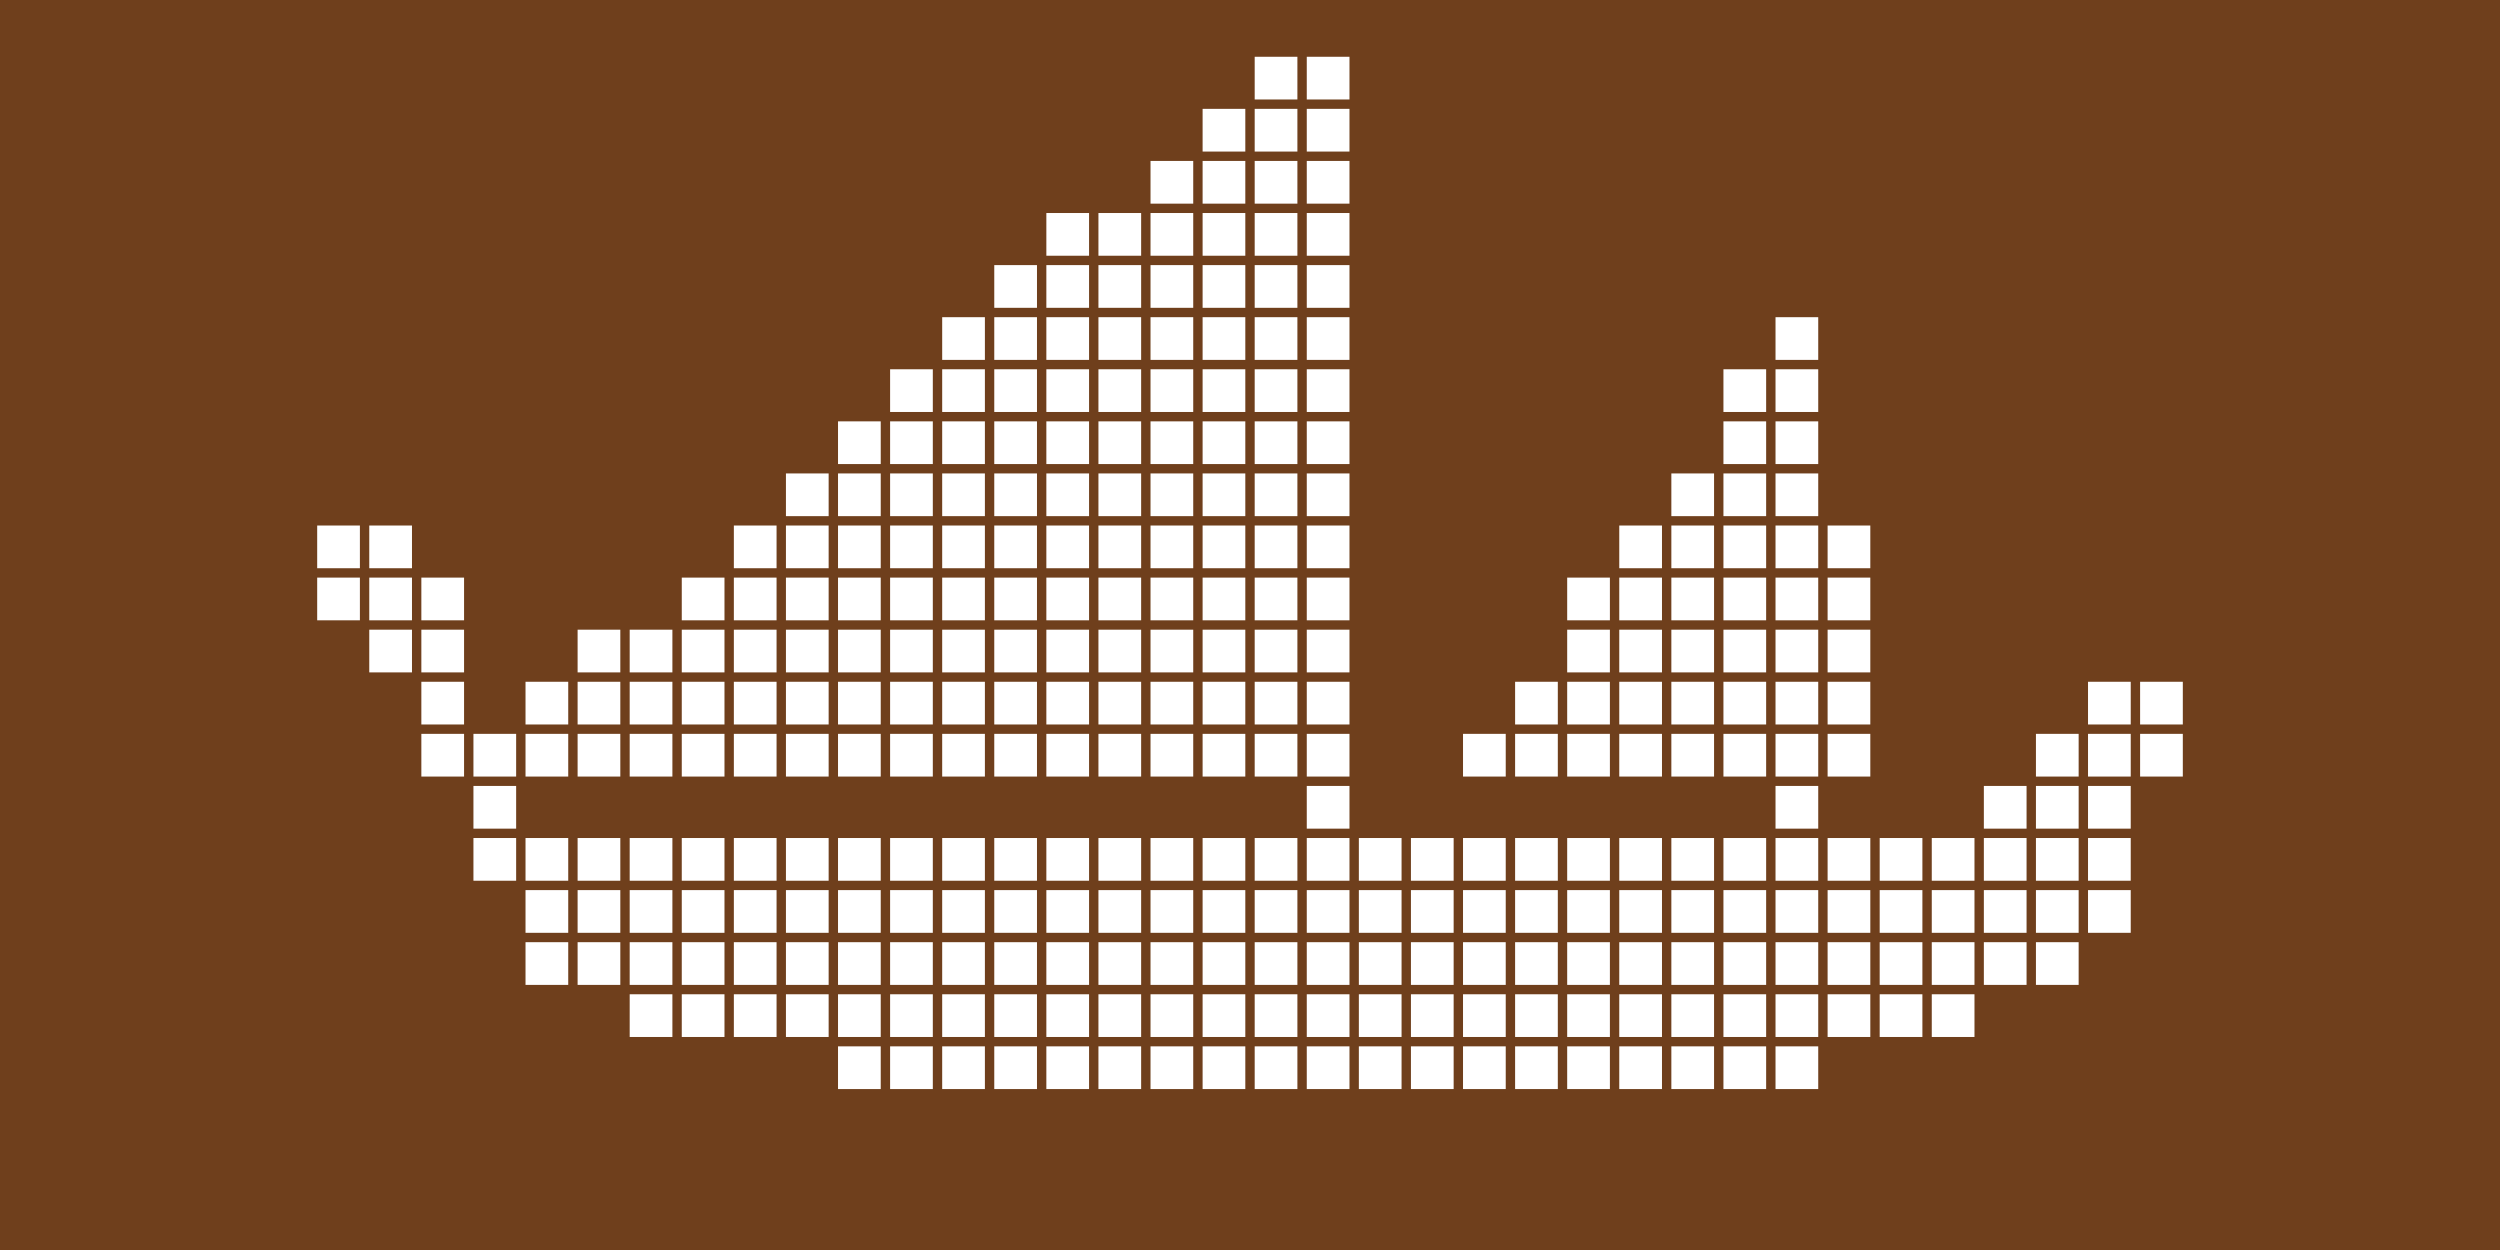
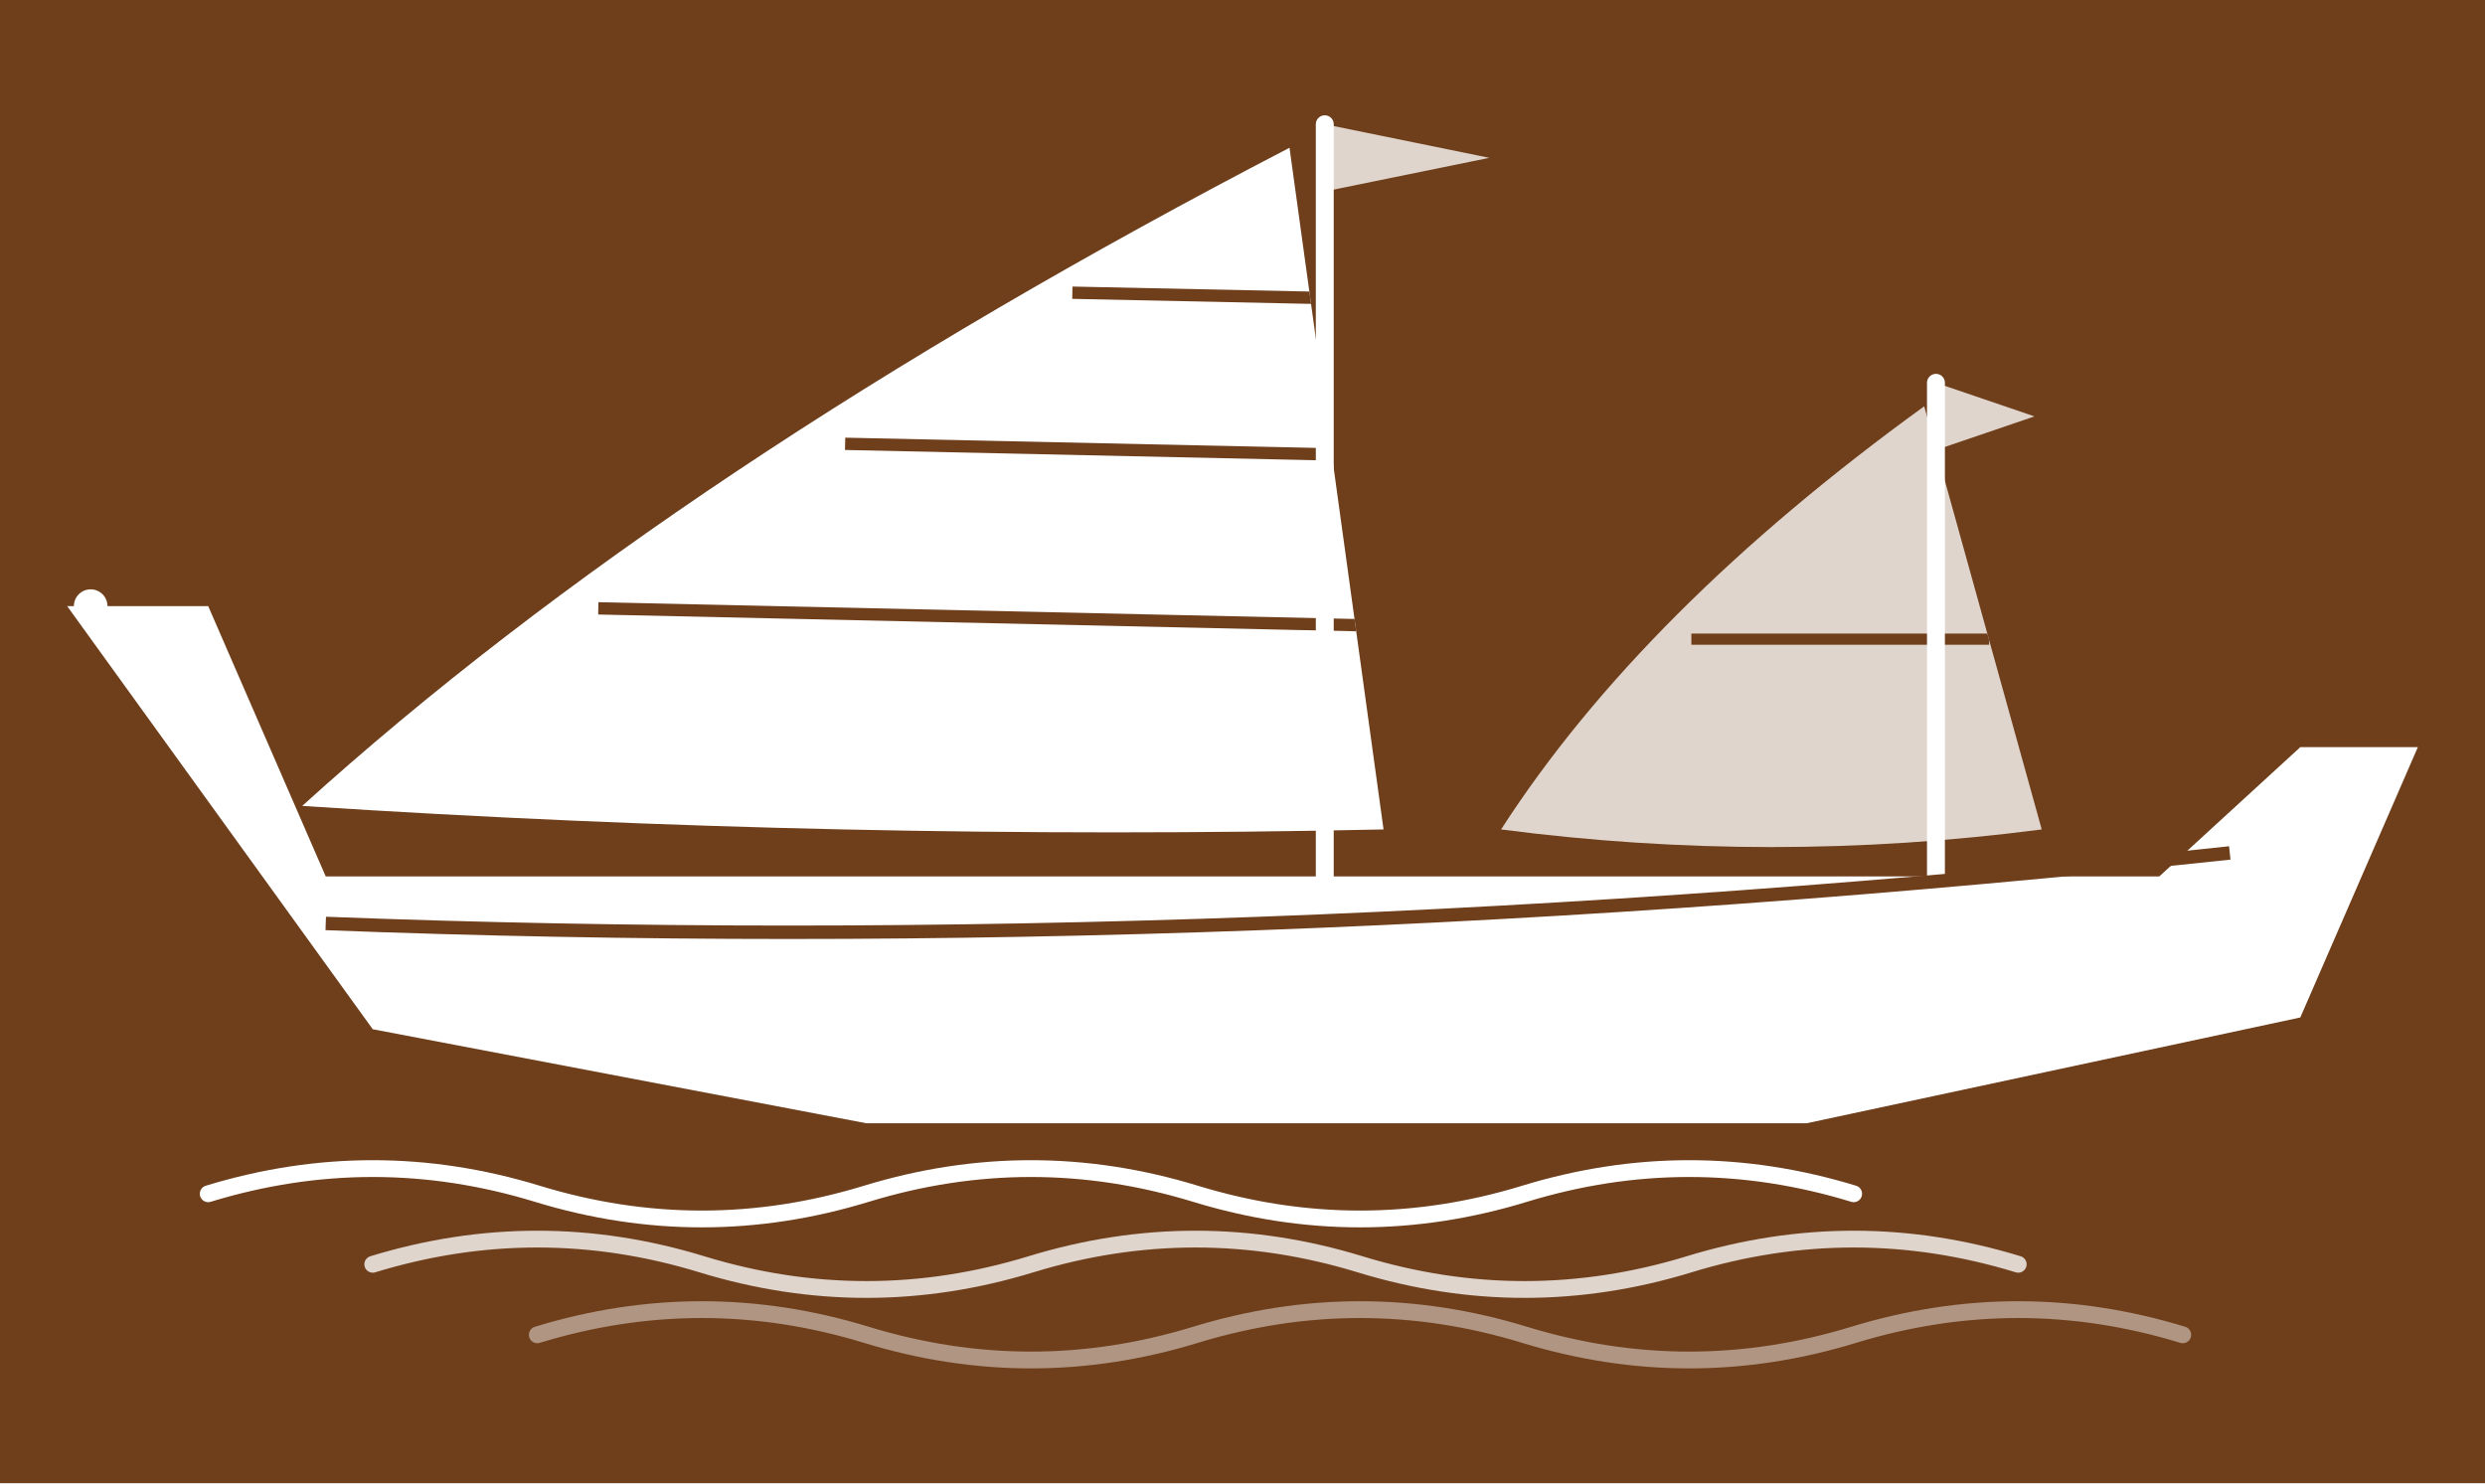
- <svg xmlns="http://www.w3.org/2000/svg" viewBox="0 0 48 24" role="img" aria-label="المهلب — Almuhallab">
-   <rect width="48" height="24" fill="#6f3f1c" />
-   <path fill="#ffffff" d="M24.09 1.09h0.82v0.82h-0.82zM25.09 1.09h0.82v0.82h-0.82zM23.09 2.09h0.82v0.82h-0.82zM24.09 2.09h0.82v0.82h-0.82zM25.09 2.09h0.82v0.82h-0.82zM22.09 3.09h0.82v0.82h-0.82zM23.09 3.09h0.82v0.82h-0.82zM24.09 3.09h0.82v0.82h-0.82zM25.09 3.09h0.82v0.82h-0.82zM20.09 4.09h0.82v0.82h-0.82zM21.09 4.09h0.82v0.82h-0.82zM22.09 4.09h0.82v0.82h-0.82zM23.09 4.09h0.82v0.82h-0.82zM24.09 4.09h0.82v0.82h-0.82zM25.09 4.09h0.82v0.82h-0.82zM19.09 5.09h0.82v0.82h-0.82zM20.09 5.09h0.82v0.82h-0.82zM21.09 5.09h0.82v0.82h-0.82zM22.09 5.09h0.82v0.82h-0.82zM23.09 5.09h0.82v0.82h-0.82zM24.09 5.09h0.82v0.82h-0.82zM25.09 5.09h0.82v0.82h-0.82zM18.09 6.09h0.82v0.82h-0.82zM19.09 6.09h0.82v0.82h-0.82zM20.09 6.09h0.82v0.82h-0.82zM21.09 6.09h0.82v0.82h-0.82zM22.09 6.09h0.82v0.82h-0.82zM23.09 6.09h0.82v0.82h-0.82zM24.09 6.09h0.82v0.82h-0.82zM25.09 6.09h0.82v0.82h-0.82zM34.09 6.09h0.82v0.82h-0.82zM17.09 7.09h0.82v0.82h-0.82zM18.09 7.09h0.82v0.82h-0.82zM19.09 7.09h0.82v0.82h-0.82zM20.09 7.09h0.82v0.82h-0.82zM21.09 7.09h0.82v0.82h-0.82zM22.09 7.09h0.82v0.82h-0.82zM23.09 7.09h0.82v0.82h-0.82zM24.09 7.09h0.82v0.82h-0.82zM25.09 7.09h0.82v0.82h-0.82zM33.09 7.09h0.82v0.82h-0.82zM34.09 7.09h0.82v0.82h-0.82zM16.09 8.09h0.82v0.82h-0.82zM17.09 8.09h0.82v0.82h-0.82zM18.09 8.09h0.82v0.82h-0.82zM19.09 8.09h0.82v0.82h-0.82zM20.09 8.09h0.82v0.82h-0.82zM21.09 8.09h0.82v0.82h-0.82zM22.09 8.09h0.82v0.82h-0.82zM23.09 8.09h0.82v0.82h-0.82zM24.09 8.09h0.82v0.82h-0.82zM25.09 8.09h0.82v0.82h-0.82zM33.09 8.09h0.82v0.82h-0.82zM34.09 8.09h0.82v0.82h-0.82zM15.09 9.09h0.82v0.82h-0.82zM16.09 9.09h0.82v0.82h-0.82zM17.09 9.09h0.82v0.82h-0.82zM18.09 9.09h0.82v0.82h-0.82zM19.09 9.09h0.82v0.82h-0.82zM20.09 9.09h0.82v0.82h-0.82zM21.09 9.09h0.82v0.82h-0.82zM22.09 9.09h0.82v0.82h-0.82zM23.09 9.09h0.82v0.82h-0.82zM24.09 9.09h0.82v0.82h-0.82zM25.09 9.09h0.82v0.82h-0.82zM32.09 9.09h0.82v0.82h-0.82zM33.09 9.09h0.82v0.82h-0.82zM34.09 9.09h0.82v0.82h-0.82zM6.09 10.09h0.82v0.82h-0.82zM7.09 10.09h0.82v0.82h-0.82zM14.09 10.09h0.82v0.82h-0.82zM15.09 10.09h0.82v0.82h-0.82zM16.09 10.09h0.82v0.82h-0.82zM17.09 10.09h0.82v0.82h-0.82zM18.09 10.09h0.82v0.82h-0.82zM19.09 10.09h0.82v0.82h-0.82zM20.09 10.09h0.82v0.82h-0.82zM21.09 10.09h0.82v0.82h-0.82zM22.09 10.09h0.82v0.82h-0.82zM23.09 10.09h0.82v0.82h-0.82zM24.09 10.09h0.82v0.82h-0.82zM25.09 10.09h0.82v0.82h-0.82zM31.09 10.09h0.82v0.82h-0.82zM32.09 10.09h0.82v0.82h-0.82zM33.09 10.09h0.82v0.82h-0.82zM34.09 10.09h0.82v0.82h-0.82zM35.09 10.09h0.82v0.82h-0.82zM6.09 11.09h0.82v0.82h-0.82zM7.09 11.09h0.82v0.82h-0.82zM8.09 11.09h0.82v0.82h-0.82zM13.09 11.09h0.82v0.82h-0.82zM14.09 11.09h0.82v0.82h-0.82zM15.09 11.09h0.82v0.82h-0.82zM16.09 11.09h0.82v0.82h-0.82zM17.09 11.09h0.82v0.82h-0.82zM18.09 11.09h0.82v0.82h-0.82zM19.09 11.09h0.82v0.82h-0.82zM20.09 11.09h0.82v0.82h-0.82zM21.09 11.09h0.82v0.82h-0.82zM22.09 11.09h0.82v0.82h-0.82zM23.09 11.09h0.82v0.82h-0.82zM24.09 11.09h0.82v0.82h-0.82zM25.09 11.09h0.82v0.82h-0.82zM30.09 11.09h0.82v0.82h-0.82zM31.09 11.09h0.82v0.82h-0.82zM32.09 11.09h0.82v0.82h-0.82zM33.09 11.09h0.82v0.82h-0.82zM34.09 11.09h0.82v0.82h-0.82zM35.09 11.09h0.82v0.82h-0.82zM7.09 12.09h0.82v0.82h-0.82zM8.09 12.09h0.82v0.82h-0.82zM11.09 12.09h0.82v0.82h-0.82zM12.09 12.09h0.82v0.82h-0.82zM13.09 12.09h0.82v0.82h-0.82zM14.09 12.09h0.82v0.82h-0.82zM15.09 12.09h0.82v0.82h-0.82zM16.09 12.09h0.82v0.82h-0.82zM17.09 12.09h0.82v0.82h-0.82zM18.09 12.09h0.82v0.82h-0.82zM19.09 12.09h0.82v0.82h-0.82zM20.09 12.09h0.82v0.82h-0.82zM21.09 12.09h0.82v0.82h-0.82zM22.09 12.09h0.82v0.82h-0.82zM23.09 12.09h0.82v0.82h-0.82zM24.09 12.09h0.82v0.82h-0.82zM25.09 12.09h0.82v0.82h-0.82zM30.09 12.09h0.82v0.82h-0.82zM31.09 12.09h0.82v0.82h-0.82zM32.09 12.09h0.82v0.82h-0.82zM33.09 12.09h0.82v0.82h-0.82zM34.09 12.09h0.82v0.82h-0.82zM35.09 12.09h0.82v0.82h-0.82zM8.09 13.09h0.82v0.82h-0.82zM10.09 13.09h0.82v0.82h-0.82zM11.09 13.09h0.82v0.82h-0.82zM12.09 13.09h0.82v0.82h-0.82zM13.09 13.09h0.82v0.82h-0.82zM14.09 13.09h0.82v0.82h-0.82zM15.09 13.09h0.82v0.82h-0.82zM16.09 13.09h0.82v0.82h-0.82zM17.09 13.09h0.82v0.82h-0.82zM18.09 13.09h0.82v0.82h-0.82zM19.09 13.09h0.82v0.82h-0.82zM20.09 13.09h0.82v0.82h-0.82zM21.09 13.09h0.82v0.82h-0.82zM22.09 13.09h0.82v0.82h-0.82zM23.09 13.09h0.82v0.82h-0.82zM24.09 13.09h0.82v0.82h-0.82zM25.09 13.09h0.82v0.82h-0.82zM29.09 13.09h0.82v0.82h-0.82zM30.09 13.09h0.82v0.82h-0.82zM31.09 13.09h0.82v0.82h-0.82zM32.09 13.09h0.82v0.82h-0.82zM33.09 13.09h0.82v0.82h-0.82zM34.09 13.09h0.82v0.82h-0.82zM35.09 13.09h0.82v0.82h-0.82zM40.09 13.09h0.82v0.82h-0.82zM41.09 13.09h0.82v0.82h-0.82zM8.09 14.09h0.82v0.82h-0.82zM9.09 14.09h0.82v0.82h-0.82zM10.09 14.09h0.82v0.82h-0.82zM11.09 14.09h0.82v0.82h-0.82zM12.09 14.09h0.82v0.82h-0.82zM13.09 14.09h0.82v0.82h-0.82zM14.09 14.09h0.82v0.82h-0.82zM15.09 14.09h0.82v0.82h-0.82zM16.09 14.09h0.82v0.82h-0.82zM17.09 14.09h0.82v0.82h-0.82zM18.09 14.09h0.82v0.82h-0.82zM19.09 14.09h0.82v0.82h-0.82zM20.09 14.09h0.82v0.82h-0.82zM21.09 14.09h0.82v0.82h-0.82zM22.09 14.09h0.82v0.82h-0.82zM23.09 14.09h0.82v0.82h-0.82zM24.09 14.09h0.82v0.82h-0.82zM25.09 14.09h0.82v0.82h-0.82zM28.09 14.09h0.82v0.82h-0.82zM29.09 14.09h0.82v0.82h-0.82zM30.09 14.09h0.82v0.82h-0.82zM31.09 14.09h0.82v0.82h-0.82zM32.09 14.09h0.82v0.82h-0.82zM33.09 14.09h0.82v0.82h-0.82zM34.09 14.09h0.82v0.82h-0.82zM35.09 14.09h0.82v0.82h-0.82zM39.09 14.09h0.82v0.82h-0.82zM40.09 14.09h0.82v0.82h-0.82zM41.09 14.09h0.82v0.82h-0.82zM9.09 15.09h0.82v0.82h-0.82zM25.09 15.09h0.82v0.82h-0.82zM34.09 15.09h0.82v0.82h-0.82zM38.09 15.09h0.82v0.82h-0.82zM39.09 15.09h0.82v0.82h-0.82zM40.09 15.09h0.82v0.82h-0.82zM9.09 16.09h0.82v0.82h-0.82zM10.09 16.09h0.82v0.82h-0.82zM11.09 16.09h0.82v0.82h-0.82zM12.09 16.09h0.82v0.82h-0.82zM13.09 16.09h0.82v0.82h-0.82zM14.09 16.09h0.82v0.82h-0.82zM15.09 16.09h0.82v0.82h-0.82zM16.09 16.09h0.82v0.82h-0.82zM17.09 16.09h0.82v0.82h-0.82zM18.09 16.09h0.82v0.82h-0.82zM19.09 16.09h0.82v0.82h-0.82zM20.09 16.09h0.82v0.82h-0.82zM21.09 16.09h0.82v0.82h-0.82zM22.09 16.09h0.82v0.82h-0.82zM23.09 16.09h0.82v0.82h-0.82zM24.09 16.09h0.82v0.82h-0.82zM25.09 16.09h0.82v0.82h-0.82zM26.09 16.09h0.82v0.82h-0.82zM27.09 16.09h0.82v0.82h-0.82zM28.09 16.09h0.82v0.82h-0.82zM29.09 16.09h0.82v0.82h-0.82zM30.09 16.09h0.82v0.82h-0.82zM31.09 16.09h0.82v0.82h-0.82zM32.09 16.09h0.82v0.82h-0.82zM33.09 16.09h0.82v0.82h-0.82zM34.09 16.09h0.82v0.82h-0.82zM35.09 16.09h0.82v0.82h-0.82zM36.09 16.09h0.82v0.82h-0.82zM37.09 16.09h0.82v0.82h-0.82zM38.09 16.09h0.82v0.82h-0.82zM39.09 16.09h0.82v0.82h-0.82zM40.09 16.09h0.82v0.82h-0.82zM10.09 17.09h0.82v0.82h-0.82zM11.09 17.09h0.82v0.82h-0.82zM12.09 17.09h0.82v0.82h-0.82zM13.09 17.09h0.82v0.82h-0.82zM14.09 17.09h0.82v0.82h-0.82zM15.09 17.09h0.82v0.82h-0.82zM16.09 17.09h0.82v0.82h-0.82zM17.09 17.09h0.82v0.82h-0.82zM18.09 17.09h0.82v0.82h-0.82zM19.09 17.09h0.82v0.82h-0.82zM20.09 17.09h0.82v0.82h-0.82zM21.09 17.09h0.82v0.82h-0.82zM22.09 17.09h0.82v0.82h-0.82zM23.09 17.09h0.82v0.82h-0.82zM24.09 17.09h0.82v0.82h-0.82zM25.09 17.09h0.82v0.82h-0.82zM26.09 17.09h0.82v0.82h-0.82zM27.09 17.09h0.82v0.82h-0.82zM28.09 17.09h0.82v0.82h-0.82zM29.09 17.09h0.82v0.82h-0.82zM30.09 17.09h0.82v0.82h-0.82zM31.09 17.09h0.82v0.82h-0.82zM32.09 17.09h0.82v0.82h-0.82zM33.09 17.09h0.82v0.82h-0.82zM34.09 17.09h0.82v0.82h-0.82zM35.09 17.09h0.82v0.82h-0.82zM36.09 17.09h0.82v0.82h-0.82zM37.09 17.09h0.82v0.82h-0.82zM38.09 17.09h0.82v0.82h-0.82zM39.09 17.09h0.82v0.82h-0.82zM40.09 17.09h0.82v0.82h-0.82zM10.09 18.09h0.82v0.82h-0.82zM11.09 18.09h0.82v0.82h-0.82zM12.09 18.09h0.82v0.82h-0.82zM13.09 18.09h0.82v0.82h-0.82zM14.09 18.09h0.82v0.82h-0.82zM15.09 18.09h0.82v0.82h-0.82zM16.09 18.09h0.82v0.82h-0.82zM17.09 18.09h0.82v0.82h-0.82zM18.09 18.09h0.82v0.82h-0.82zM19.09 18.09h0.82v0.82h-0.82zM20.09 18.09h0.82v0.82h-0.82zM21.09 18.09h0.82v0.82h-0.82zM22.09 18.09h0.82v0.82h-0.82zM23.09 18.09h0.82v0.82h-0.82zM24.09 18.09h0.82v0.82h-0.82zM25.09 18.09h0.82v0.82h-0.82zM26.09 18.09h0.82v0.82h-0.82zM27.09 18.09h0.82v0.82h-0.82zM28.09 18.09h0.82v0.82h-0.82zM29.09 18.09h0.82v0.82h-0.82zM30.09 18.09h0.82v0.82h-0.82zM31.09 18.09h0.82v0.82h-0.82zM32.09 18.09h0.82v0.82h-0.82zM33.09 18.09h0.82v0.82h-0.82zM34.09 18.09h0.82v0.82h-0.82zM35.09 18.09h0.82v0.82h-0.82zM36.09 18.09h0.82v0.82h-0.82zM37.09 18.09h0.82v0.82h-0.82zM38.09 18.09h0.82v0.82h-0.82zM39.09 18.09h0.82v0.82h-0.82zM12.09 19.09h0.82v0.82h-0.82zM13.09 19.09h0.82v0.82h-0.82zM14.09 19.09h0.82v0.82h-0.82zM15.09 19.09h0.82v0.82h-0.82zM16.09 19.09h0.82v0.82h-0.82zM17.09 19.09h0.82v0.82h-0.82zM18.09 19.09h0.82v0.82h-0.82zM19.09 19.09h0.82v0.82h-0.82zM20.09 19.09h0.82v0.82h-0.82zM21.09 19.09h0.82v0.82h-0.82zM22.09 19.09h0.82v0.82h-0.82zM23.09 19.09h0.82v0.82h-0.82zM24.09 19.09h0.82v0.82h-0.82zM25.09 19.09h0.82v0.82h-0.82zM26.09 19.09h0.82v0.82h-0.82zM27.09 19.09h0.82v0.82h-0.82zM28.09 19.09h0.82v0.82h-0.82zM29.09 19.09h0.82v0.82h-0.82zM30.09 19.09h0.82v0.82h-0.82zM31.09 19.09h0.82v0.82h-0.82zM32.09 19.09h0.82v0.82h-0.82zM33.09 19.09h0.82v0.82h-0.82zM34.09 19.09h0.82v0.82h-0.82zM35.09 19.09h0.82v0.82h-0.82zM36.09 19.09h0.82v0.82h-0.82zM37.09 19.09h0.82v0.82h-0.82zM16.09 20.09h0.82v0.82h-0.82zM17.09 20.09h0.82v0.82h-0.82zM18.09 20.09h0.82v0.82h-0.82zM19.09 20.09h0.82v0.82h-0.82zM20.09 20.09h0.82v0.82h-0.82zM21.09 20.09h0.82v0.82h-0.82zM22.09 20.09h0.82v0.82h-0.82zM23.09 20.09h0.82v0.82h-0.82zM24.09 20.09h0.82v0.82h-0.82zM25.09 20.09h0.82v0.82h-0.82zM26.09 20.09h0.82v0.82h-0.82zM27.09 20.09h0.82v0.82h-0.82zM28.09 20.09h0.82v0.82h-0.82zM29.09 20.09h0.82v0.82h-0.82zM30.09 20.09h0.82v0.82h-0.82zM31.09 20.09h0.82v0.82h-0.82zM32.09 20.09h0.82v0.82h-0.82zM33.09 20.09h0.82v0.82h-0.82zM34.09 20.09h0.82v0.82h-0.82z" />
+ <svg xmlns="http://www.w3.org/2000/svg" viewBox="-12 -18 444 265" role="img" aria-label="المهلب — Almuhallab">
+   <rect x="-12" y="-18" width="444" height="265" fill="#6f3f1c" />
+   <defs>
+     <clipPath id="cs1">
+       <path fill="#000" d="M42.0 126.0 Q109.2 65.1 218.4 8.4 L235.2 130.2 Q138.6 132.3 42.0 126.0Z" />
+     </clipPath>
+     <clipPath id="cs2">
+       <path fill="#000" d="M256.2 130.2 Q281.4 91.1 331.8 54.6 L352.8 130.2 Q304.5 136.5 256.2 130.2Z" />
+     </clipPath>
+   </defs>
+   <path fill="#ffffff" d="M42.0 126.0 Q109.2 65.1 218.4 8.4 L235.2 130.2 Q138.6 132.3 42.0 126.0Z" />
+   <path fill="#ffffff" fill-opacity=".78" d="M256.2 130.2 Q281.4 91.1 331.8 54.6 L352.8 130.2 Q304.5 136.5 256.2 130.2Z" />
+   <path clip-path="url(#cs1)" stroke="#6f3f1c" stroke-width="2.2" d="M94.9 90.7 L230.3 93.7" />
+   <path clip-path="url(#cs1)" stroke="#6f3f1c" stroke-width="2.2" d="M139.0 61.3 L226.1 63.2" />
+   <path clip-path="url(#cs1)" stroke="#6f3f1c" stroke-width="2.2" d="M179.6 34.3 L222.4 35.2" />
+   <path clip-path="url(#cs2)" stroke="#6f3f1c" stroke-width="2" d="M290.2 96.2 L343.4 96.2" />
+   <path stroke="#ffffff" stroke-width="3.2" stroke-linecap="round" d="M224.7 4.2 L224.7 140.7" />
+   <path fill="#ffffff" fill-opacity=".78" d="M224.7 4.2 l29.4 6.0 l-29.4 6.0z" />
+   <path stroke="#ffffff" stroke-width="3.2" stroke-linecap="round" d="M333.9 50.4 L333.9 140.7" />
+   <path fill="#ffffff" fill-opacity=".78" d="M333.9 50.4 l17.6 6.0 l-17.6 6.0z" />
+   <path fill="#ffffff" d="M0.0 90.3 L25.2 90.3 L46.2 138.6 L373.8 138.6 L399.0 115.5 L420.0 115.5 L399.0 163.8 L310.8 182.7 L142.8 182.7 L54.6 165.9Z" />
+   <path fill="none" stroke="#6f3f1c" stroke-width="2.4" d="M46.2 147.0 Q210.0 153.3 386.4 134.4" />
+   <path fill="none" stroke="#ffffff" stroke-opacity=".45" stroke-width="1.6" d="M75.6 163.8 Q210.0 172.2 361.2 155.4" />
+   <circle cx="4.2" cy="90.3" r="3" fill="#ffffff" />
+   <path fill="none" stroke="#ffffff" stroke-width="3" stroke-linecap="round" d="M25.2 195.3 q29.4 -9 58.8 0 t58.8 0 t58.8 0 t58.8 0 t58.8 0" />
+   <path fill="none" stroke="#ffffff" stroke-opacity=".78" stroke-width="3" stroke-linecap="round" d="M54.6 207.9 q29.4 -9 58.8 0 t58.8 0 t58.8 0 t58.8 0 t58.8 0" />
+   <path fill="none" stroke="#ffffff" stroke-opacity=".45" stroke-width="3" stroke-linecap="round" d="M84.0 220.5 q29.4 -9 58.8 0 t58.8 0 t58.8 0 t58.8 0 t58.8 0" />
</svg>
